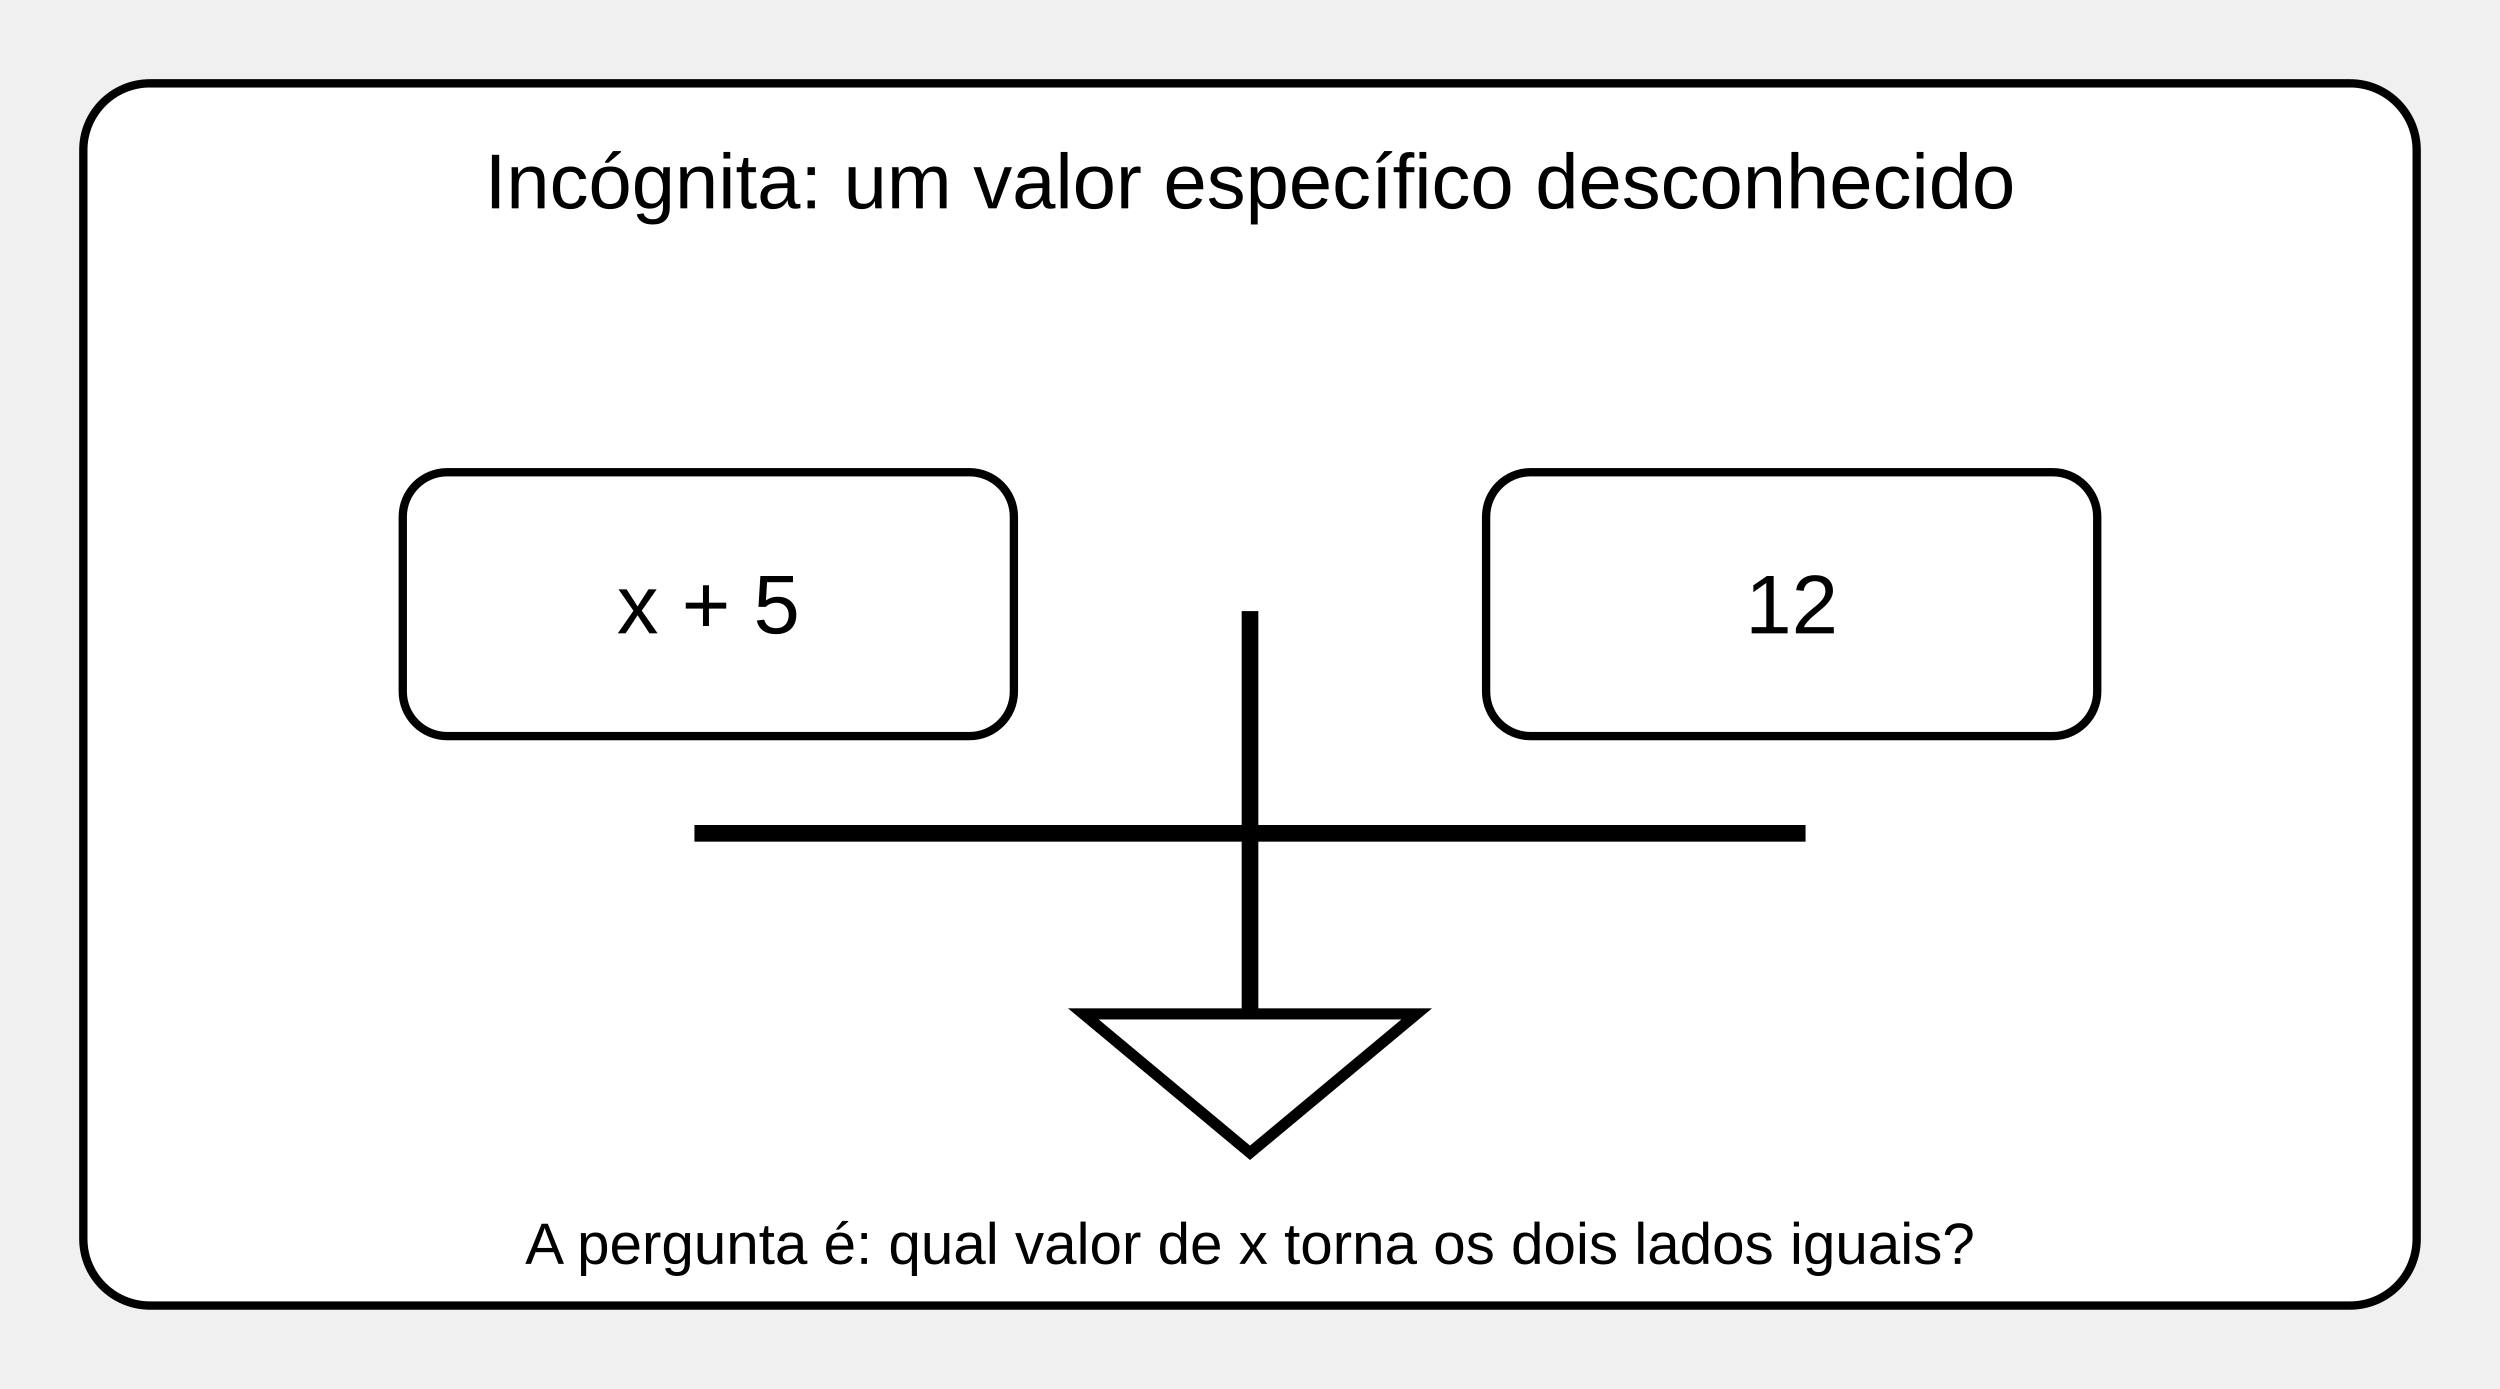
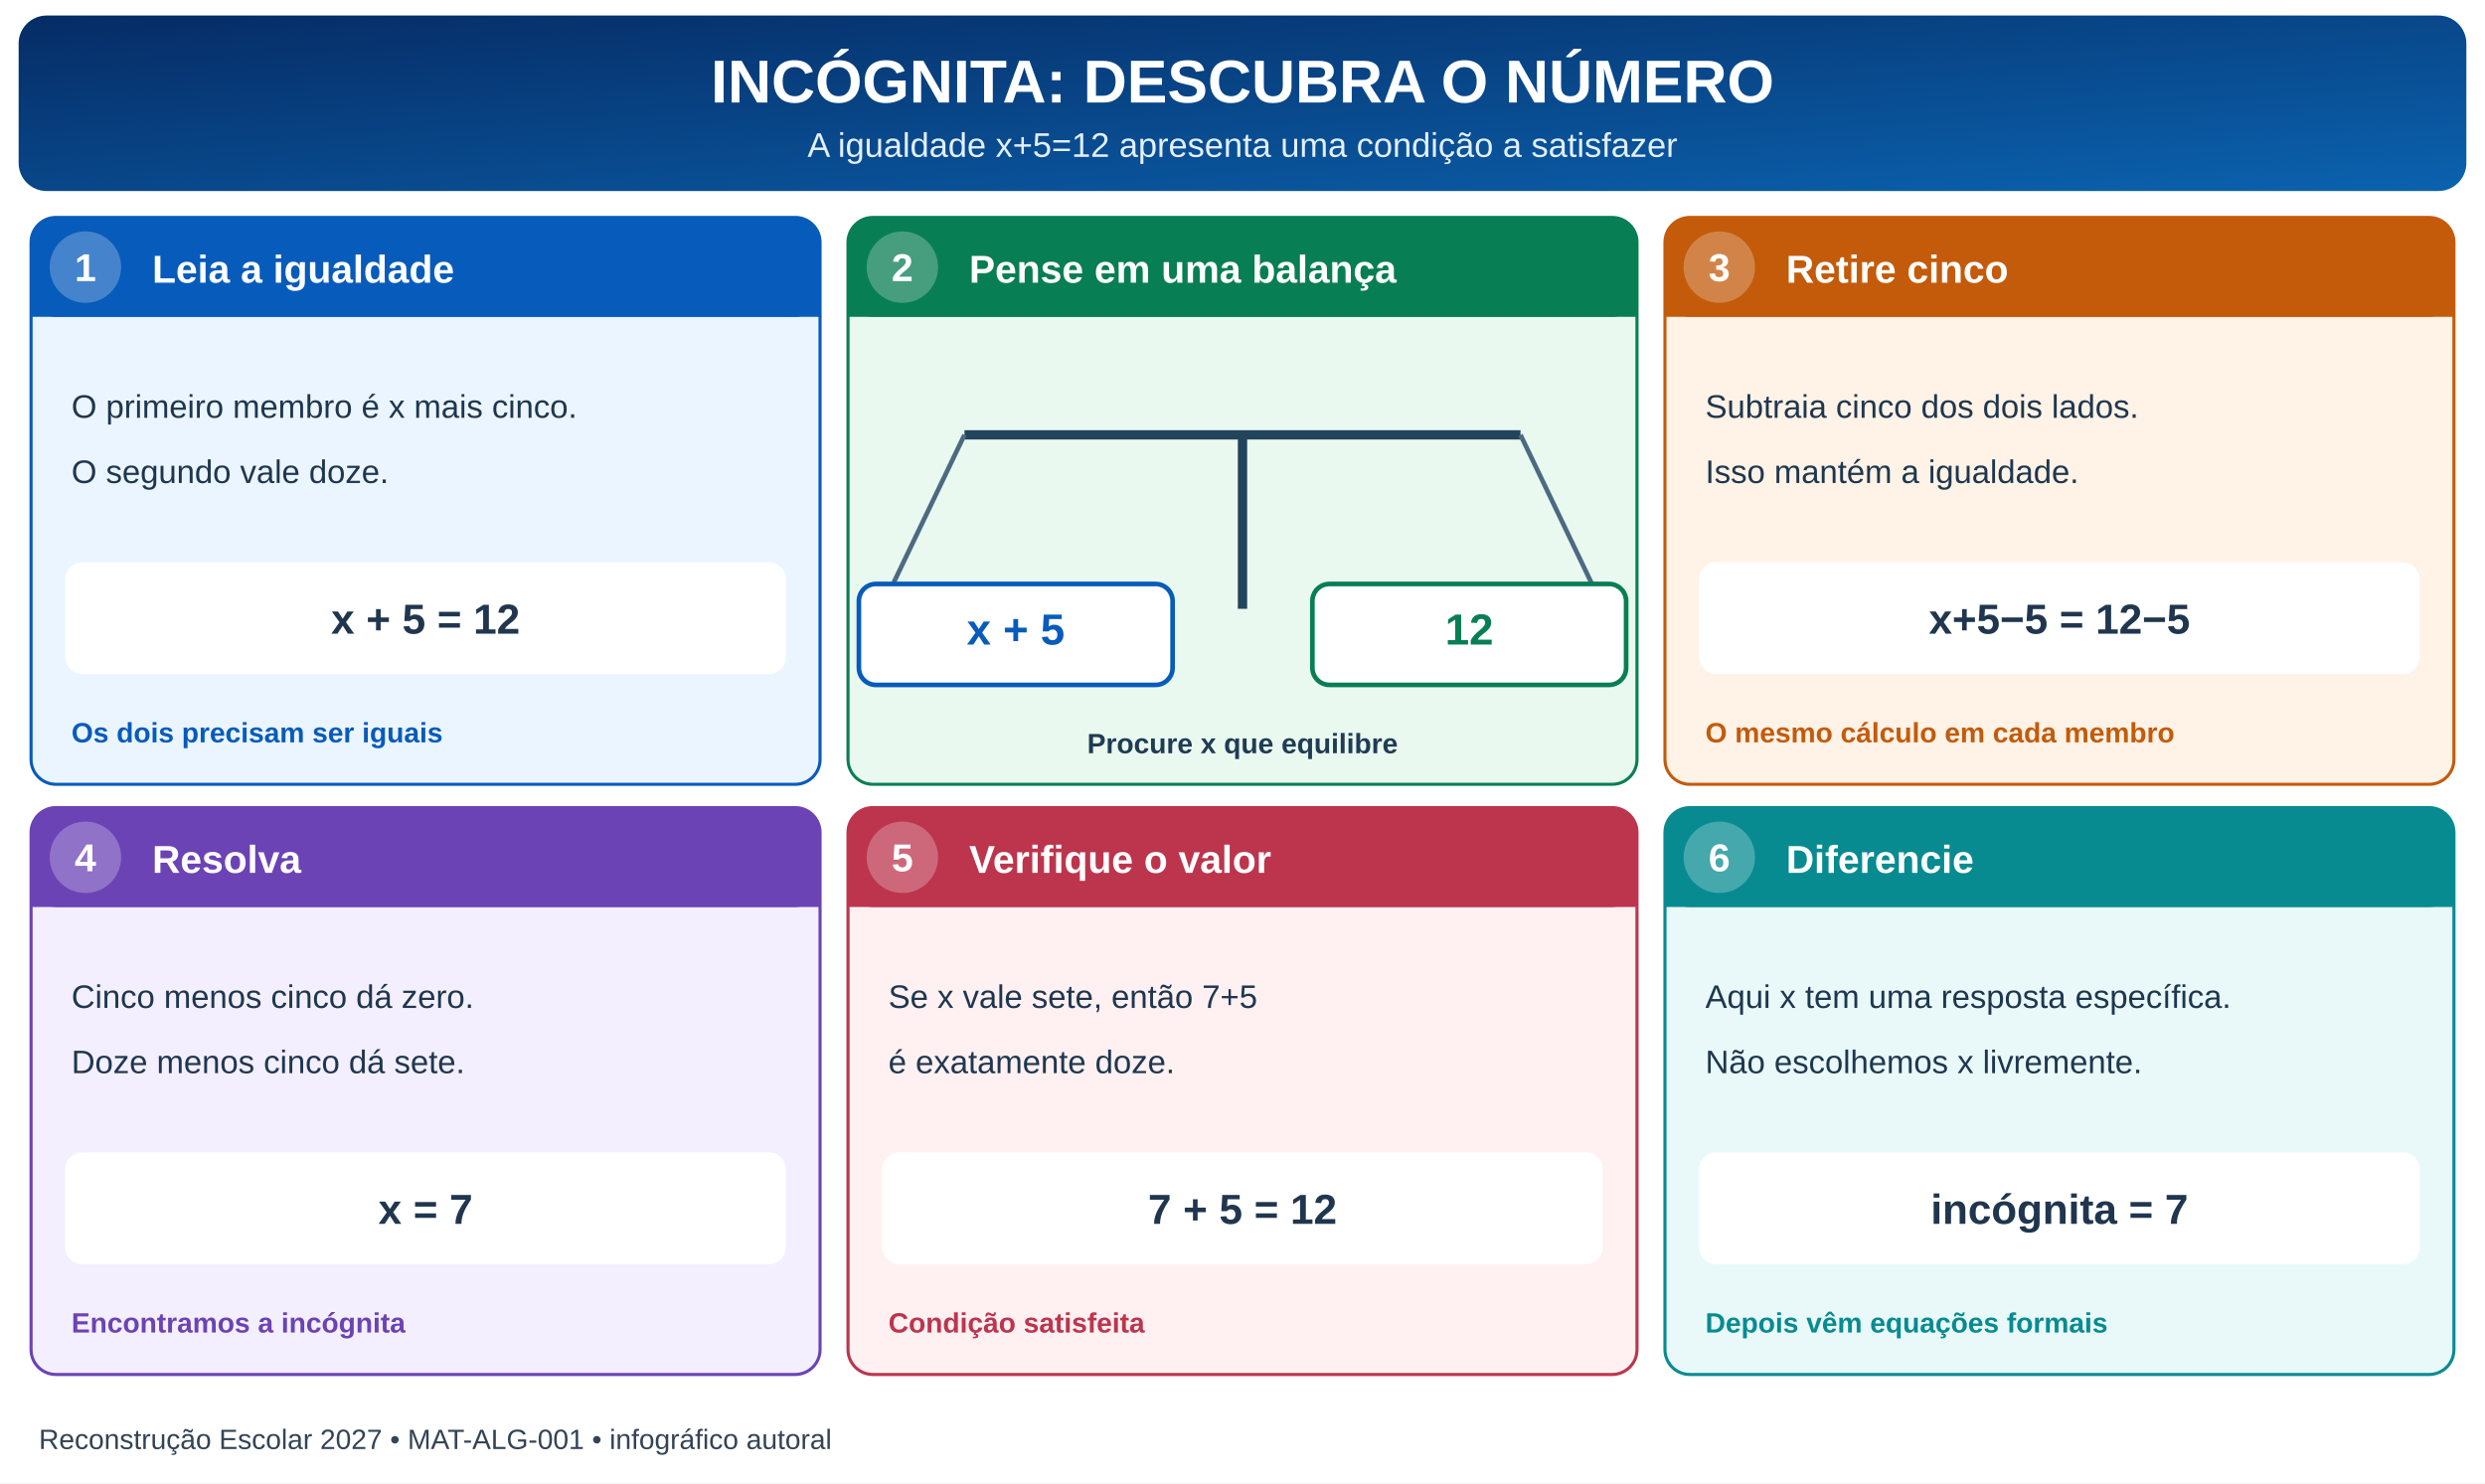
- <svg xmlns="http://www.w3.org/2000/svg" width="900" height="500" viewBox="0 0 900 500" role="img" aria-labelledby="t d">
-   <rect x="30" y="30" width="840" height="440" rx="24" fill="white" stroke="currentColor" stroke-width="3" />
-   <text x="450" y="75" text-anchor="middle" font-family="Arial" font-size="28">Incógnita: um valor específico desconhecido</text>
-   <line x1="250" y1="300" x2="650" y2="300" stroke="currentColor" stroke-width="6" />
-   <line x1="450" y1="220" x2="450" y2="365" stroke="currentColor" stroke-width="6" />
-   <path d="M390 365 H510 L450 415 Z" fill="none" stroke="currentColor" stroke-width="4" />
-   <rect x="145" y="170" width="220" height="95" rx="16" fill="none" stroke="currentColor" stroke-width="3" />
-   <text x="255" y="228" text-anchor="middle" font-family="Arial" font-size="30">x + 5</text>
-   <rect x="535" y="170" width="220" height="95" rx="16" fill="none" stroke="currentColor" stroke-width="3" />
-   <text x="645" y="228" text-anchor="middle" font-family="Arial" font-size="30">12</text>
-   <text x="450" y="455" text-anchor="middle" font-family="Arial" font-size="21">A pergunta é: qual valor de x torna os dois lados iguais?</text>
+ <svg xmlns="http://www.w3.org/2000/svg" viewBox="0 0 1600 955" role="img" aria-labelledby="title desc">
+   <defs>
+     <linearGradient id="head" x1="0" y1="0" x2="1" y2="1">
+       <stop offset="0" stop-color="#062c65" />
+       <stop offset="1" stop-color="#0b62ae" />
+     </linearGradient>
+   </defs>
+   <rect width="1600" height="955" fill="#fff" />
+   <rect x="12" y="10" width="1576" height="113" rx="18" fill="url(#head)" />
+   <text x="800" y="66" text-anchor="middle" font-family="Arial,DejaVu Sans,sans-serif" font-size="39" font-weight="700" fill="#fff">INCÓGNITA: DESCUBRA O NÚMERO</text>
+   <text x="800" y="101" text-anchor="middle" font-family="Arial,DejaVu Sans,sans-serif" font-size="22" font-weight="400" fill="#e2efff">A igualdade x+5=12 apresenta uma condição a satisfazer</text>
+   <rect x="20" y="140" width="508" height="365" rx="16" fill="#ebf5ff" stroke="#075bbb" stroke-width="2" />
+   <rect x="20" y="140" width="508" height="64" rx="16" fill="#075bbb" />
+   <rect x="20" y="186" width="508" height="18" fill="#075bbb" />
+   <circle cx="55" cy="172" r="23" fill="#fff" opacity=".25" />
+   <text x="55" y="181" text-anchor="middle" font-family="Arial,DejaVu Sans,sans-serif" font-size="25" font-weight="700" fill="#fff">1</text>
+   <text x="98" y="182" text-anchor="start" font-family="Arial,DejaVu Sans,sans-serif" font-size="25" font-weight="700" fill="#fff">Leia a igualdade</text>
+   <text x="46" y="269" text-anchor="start" font-family="Arial,DejaVu Sans,sans-serif" font-size="21" font-weight="400" fill="#1f374e">O primeiro membro é x mais cinco.</text>
+   <text x="46" y="311" text-anchor="start" font-family="Arial,DejaVu Sans,sans-serif" font-size="21" font-weight="400" fill="#1f374e">O segundo vale doze.</text>
+   <rect x="42" y="362" width="464" height="72" rx="11" fill="#fff" />
+   <text x="274" y="408" text-anchor="middle" font-family="Arial,DejaVu Sans,sans-serif" font-size="27" font-weight="700" fill="#20364e">x + 5 = 12</text>
+   <text x="46" y="478" text-anchor="start" font-family="Arial,DejaVu Sans,sans-serif" font-size="18" font-weight="700" fill="#075bbb">Os dois precisam ser iguais</text>
+   <rect x="546" y="140" width="508" height="365" rx="16" fill="#e9f9f0" stroke="#087e54" stroke-width="2" />
+   <rect x="546" y="140" width="508" height="64" rx="16" fill="#087e54" />
+   <rect x="546" y="186" width="508" height="18" fill="#087e54" />
+   <circle cx="581" cy="172" r="23" fill="#fff" opacity=".25" />
+   <text x="581" y="181" text-anchor="middle" font-family="Arial,DejaVu Sans,sans-serif" font-size="25" font-weight="700" fill="#fff">2</text>
+   <text x="624" y="182" text-anchor="start" font-family="Arial,DejaVu Sans,sans-serif" font-size="25" font-weight="700" fill="#fff">Pense em uma balança</text>
+   <path d="M621 280H979 M800 280V392" stroke="#23445d" stroke-width="6" fill="none" />
+   <path d="M621 280L575 376 M979 280L1025 376" stroke="#4c6a81" stroke-width="3" />
+   <rect x="553" y="376" width="202" height="65" rx="11" fill="#fff" stroke="#075bbb" stroke-width="3" />
+   <rect x="845" y="376" width="202" height="65" rx="11" fill="#fff" stroke="#087e54" stroke-width="3" />
+   <text x="654" y="415" text-anchor="middle" font-family="Arial,DejaVu Sans,sans-serif" font-size="28" font-weight="700" fill="#075bbb">x + 5</text>
+   <text x="946" y="415" text-anchor="middle" font-family="Arial,DejaVu Sans,sans-serif" font-size="28" font-weight="700" fill="#087e54">12</text>
+   <text x="800" y="485" text-anchor="middle" font-family="Arial,DejaVu Sans,sans-serif" font-size="18" font-weight="700" fill="#203c54">Procure x que equilibre</text>
+   <rect x="1072" y="140" width="508" height="365" rx="16" fill="#fff2e6" stroke="#c35b0b" stroke-width="2" />
+   <rect x="1072" y="140" width="508" height="64" rx="16" fill="#c35b0b" />
+   <rect x="1072" y="186" width="508" height="18" fill="#c35b0b" />
+   <circle cx="1107" cy="172" r="23" fill="#fff" opacity=".25" />
+   <text x="1107" y="181" text-anchor="middle" font-family="Arial,DejaVu Sans,sans-serif" font-size="25" font-weight="700" fill="#fff">3</text>
+   <text x="1150" y="182" text-anchor="start" font-family="Arial,DejaVu Sans,sans-serif" font-size="25" font-weight="700" fill="#fff">Retire cinco</text>
+   <text x="1098" y="269" text-anchor="start" font-family="Arial,DejaVu Sans,sans-serif" font-size="21" font-weight="400" fill="#1f374e">Subtraia cinco dos dois lados.</text>
+   <text x="1098" y="311" text-anchor="start" font-family="Arial,DejaVu Sans,sans-serif" font-size="21" font-weight="400" fill="#1f374e">Isso mantém a igualdade.</text>
+   <rect x="1094" y="362" width="464" height="72" rx="11" fill="#fff" />
+   <text x="1326" y="408" text-anchor="middle" font-family="Arial,DejaVu Sans,sans-serif" font-size="27" font-weight="700" fill="#20364e">x+5−5 = 12−5</text>
+   <text x="1098" y="478" text-anchor="start" font-family="Arial,DejaVu Sans,sans-serif" font-size="18" font-weight="700" fill="#c35b0b">O mesmo cálculo em cada membro</text>
+   <rect x="20" y="520" width="508" height="365" rx="16" fill="#f3efff" stroke="#6b43b5" stroke-width="2" />
+   <rect x="20" y="520" width="508" height="64" rx="16" fill="#6b43b5" />
+   <rect x="20" y="566" width="508" height="18" fill="#6b43b5" />
+   <circle cx="55" cy="552" r="23" fill="#fff" opacity=".25" />
+   <text x="55" y="561" text-anchor="middle" font-family="Arial,DejaVu Sans,sans-serif" font-size="25" font-weight="700" fill="#fff">4</text>
+   <text x="98" y="562" text-anchor="start" font-family="Arial,DejaVu Sans,sans-serif" font-size="25" font-weight="700" fill="#fff">Resolva</text>
+   <text x="46" y="649" text-anchor="start" font-family="Arial,DejaVu Sans,sans-serif" font-size="21" font-weight="400" fill="#1f374e">Cinco menos cinco dá zero.</text>
+   <text x="46" y="691" text-anchor="start" font-family="Arial,DejaVu Sans,sans-serif" font-size="21" font-weight="400" fill="#1f374e">Doze menos cinco dá sete.</text>
+   <rect x="42" y="742" width="464" height="72" rx="11" fill="#fff" />
+   <text x="274" y="788" text-anchor="middle" font-family="Arial,DejaVu Sans,sans-serif" font-size="27" font-weight="700" fill="#20364e">x = 7</text>
+   <text x="46" y="858" text-anchor="start" font-family="Arial,DejaVu Sans,sans-serif" font-size="18" font-weight="700" fill="#6b43b5">Encontramos a incógnita</text>
+   <rect x="546" y="520" width="508" height="365" rx="16" fill="#fff0f2" stroke="#bc354d" stroke-width="2" />
+   <rect x="546" y="520" width="508" height="64" rx="16" fill="#bc354d" />
+   <rect x="546" y="566" width="508" height="18" fill="#bc354d" />
+   <circle cx="581" cy="552" r="23" fill="#fff" opacity=".25" />
+   <text x="581" y="561" text-anchor="middle" font-family="Arial,DejaVu Sans,sans-serif" font-size="25" font-weight="700" fill="#fff">5</text>
+   <text x="624" y="562" text-anchor="start" font-family="Arial,DejaVu Sans,sans-serif" font-size="25" font-weight="700" fill="#fff">Verifique o valor</text>
+   <text x="572" y="649" text-anchor="start" font-family="Arial,DejaVu Sans,sans-serif" font-size="21" font-weight="400" fill="#1f374e">Se x vale sete, então 7+5</text>
+   <text x="572" y="691" text-anchor="start" font-family="Arial,DejaVu Sans,sans-serif" font-size="21" font-weight="400" fill="#1f374e">é exatamente doze.</text>
+   <rect x="568" y="742" width="464" height="72" rx="11" fill="#fff" />
+   <text x="800" y="788" text-anchor="middle" font-family="Arial,DejaVu Sans,sans-serif" font-size="27" font-weight="700" fill="#20364e">7 + 5 = 12</text>
+   <text x="572" y="858" text-anchor="start" font-family="Arial,DejaVu Sans,sans-serif" font-size="18" font-weight="700" fill="#bc354d">Condição satisfeita</text>
+   <rect x="1072" y="520" width="508" height="365" rx="16" fill="#e9f9fa" stroke="#078b91" stroke-width="2" />
+   <rect x="1072" y="520" width="508" height="64" rx="16" fill="#078b91" />
+   <rect x="1072" y="566" width="508" height="18" fill="#078b91" />
+   <circle cx="1107" cy="552" r="23" fill="#fff" opacity=".25" />
+   <text x="1107" y="561" text-anchor="middle" font-family="Arial,DejaVu Sans,sans-serif" font-size="25" font-weight="700" fill="#fff">6</text>
+   <text x="1150" y="562" text-anchor="start" font-family="Arial,DejaVu Sans,sans-serif" font-size="25" font-weight="700" fill="#fff">Diferencie</text>
+   <text x="1098" y="649" text-anchor="start" font-family="Arial,DejaVu Sans,sans-serif" font-size="21" font-weight="400" fill="#1f374e">Aqui x tem uma resposta específica.</text>
+   <text x="1098" y="691" text-anchor="start" font-family="Arial,DejaVu Sans,sans-serif" font-size="21" font-weight="400" fill="#1f374e">Não escolhemos x livremente.</text>
+   <rect x="1094" y="742" width="464" height="72" rx="11" fill="#fff" />
+   <text x="1326" y="788" text-anchor="middle" font-family="Arial,DejaVu Sans,sans-serif" font-size="27" font-weight="700" fill="#20364e">incógnita = 7</text>
+   <text x="1098" y="858" text-anchor="start" font-family="Arial,DejaVu Sans,sans-serif" font-size="18" font-weight="700" fill="#078b91">Depois vêm equações formais</text>
+   <text x="25" y="933" text-anchor="start" font-family="Arial,DejaVu Sans,sans-serif" font-size="18" font-weight="400" fill="#345">Reconstrução Escolar 2027 • MAT-ALG-001 • infográfico autoral</text>
</svg>
